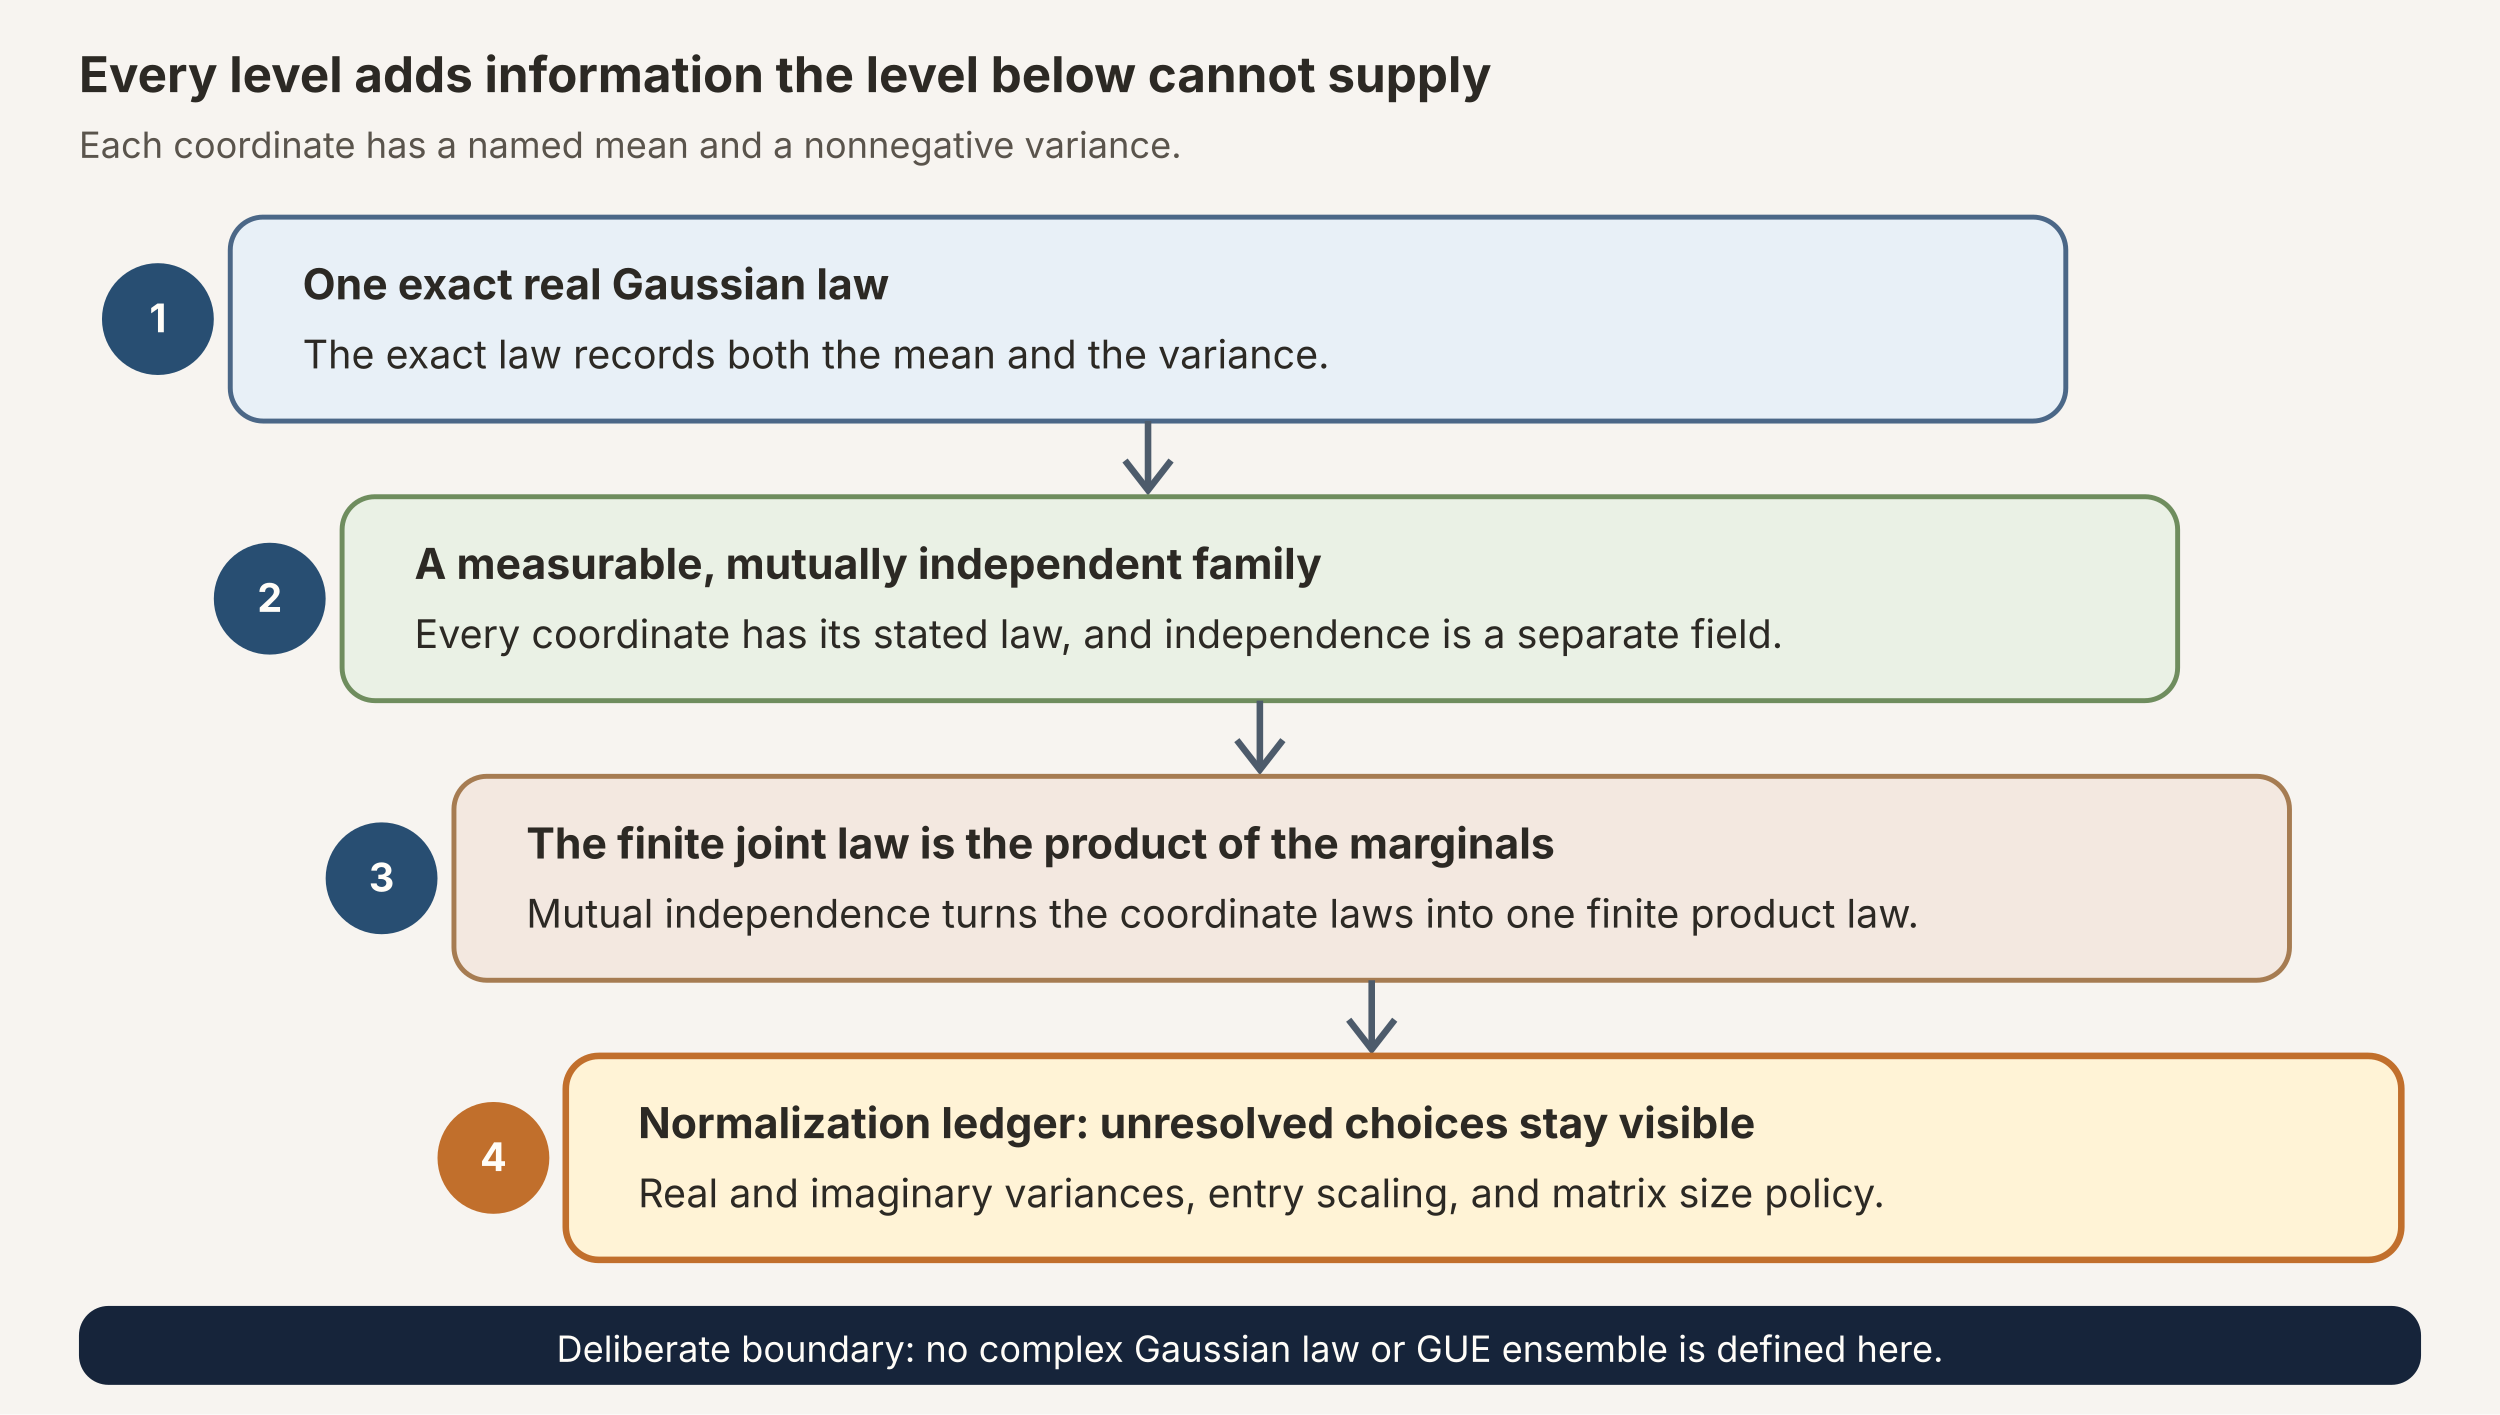
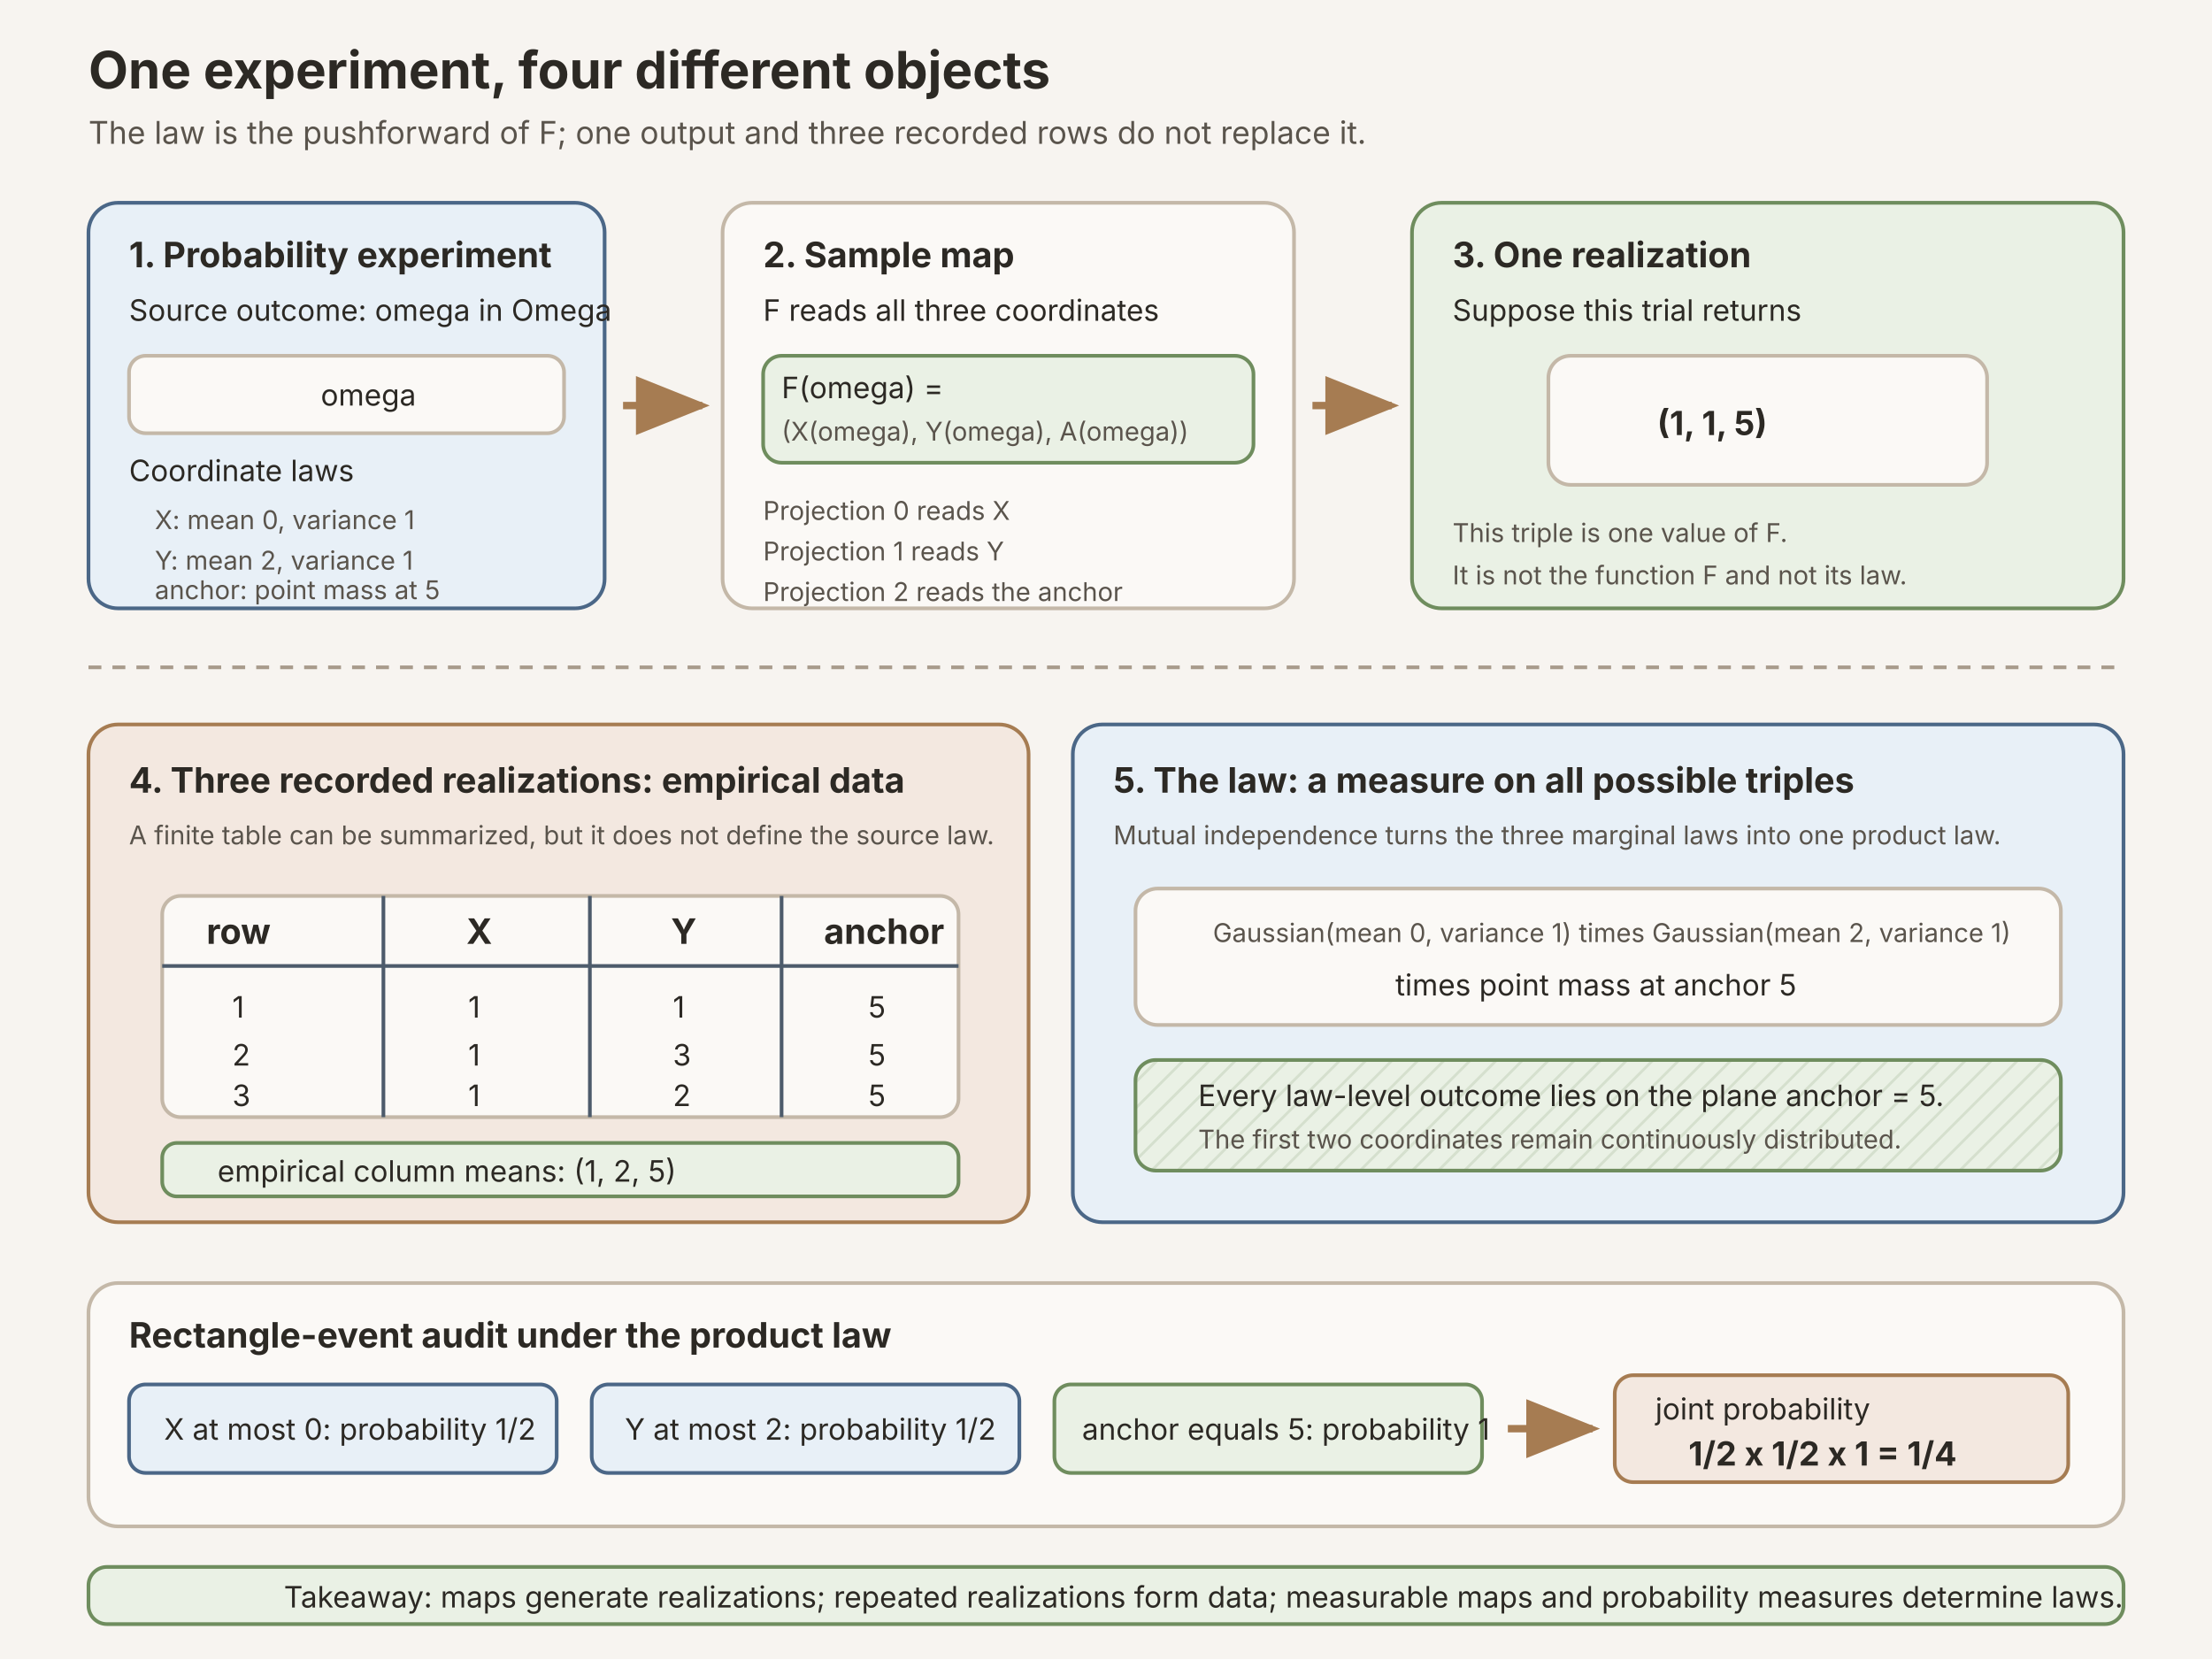
- <svg xmlns="http://www.w3.org/2000/svg" width="760" height="430" viewBox="0 0 760 430" role="img" aria-labelledby="gaussianStackTitle gaussianStackDesc">
-   <rect width="760" height="430" fill="#F7F4F0" />
+ <svg xmlns="http://www.w3.org/2000/svg" width="1200" height="900" viewBox="0 0 1200 900" role="img" aria-labelledby="gaussian-stack-title gaussian-stack-desc">
+   <defs>
+     <marker id="gaussian-stack-arrow" markerWidth="10" markerHeight="8" refX="9" refY="4" orient="auto">
+       <path d="M0,0 L10,4 L0,8 Z" fill="#A67C52" />
+     </marker>
+     <pattern id="gaussian-stack-hatch" width="10" height="10" patternUnits="userSpaceOnUse" patternTransform="rotate(45)">
+       <line x1="0" y1="0" x2="0" y2="10" stroke="#6F8D5E" stroke-width="3" opacity="0.48" />
+     </pattern>
+   </defs>
+   <rect width="1200" height="900" fill="#F7F4F0" />
  <style>
    .t{font-family:Inter,Arial,Helvetica,sans-serif;fill:#2C2924}
-     .title{font-size:15px;font-weight:700}
-     .h{font-size:13px;font-weight:700}
-     .s{font-size:12px}
-     .m{font-size:11px;fill:#5A544C}
-     .step{font-size:12px;font-weight:700;fill:#FFFDF8}
-     .scalar{fill:#E8F0F7;stroke:#4B6787;stroke-width:1.5}
-     .family{fill:#EAF1E5;stroke:#6F8D5E;stroke-width:1.5}
-     .product{fill:#F3E8E0;stroke:#A67C52;stroke-width:1.5}
-     .ledger{fill:#FFF3D6;stroke:#C16F2C;stroke-width:2}
-     .badge{fill:#284E72}
-     .arrow{stroke:#4D5B6B;stroke-width:2;fill:none}
-     .boundary{fill:#16243A}
+     .title{font-size:28px;font-weight:700}.sub{font-size:17px;fill:#5A544C}
+     .h{font-size:19px;font-weight:700}.s{font-size:16px}.m{font-size:14px;fill:#5A544C}
+     .tiny{font-size:13px;fill:#5A544C}.num{font-size:18px;font-weight:700}
+     .blue{fill:#E8F0F7;stroke:#4B6787;stroke-width:2}
+     .cream{fill:#FBF9F6;stroke:#C4B8A8;stroke-width:2}
+     .green{fill:#EAF1E5;stroke:#6F8D5E;stroke-width:2}
+     .clay{fill:#F3E8E0;stroke:#A67C52;stroke-width:2}
+     .ink{stroke:#4D5B6B;stroke-width:2;fill:none}
+     .dash{stroke:#A89B8C;stroke-width:2;stroke-dasharray:7 6}
  </style>
-   <text x="24" y="28" class="t title">Every level adds information the level below cannot supply</text>
-   <text x="24" y="48" class="t m">Each coordinate has a named mean and a nonnegative variance.</text>
-   <rect x="70" y="66" width="558" height="62" rx="10" class="scalar" />
-   <circle cx="48" cy="97" r="17" class="badge" />
-   <text x="48" y="101" text-anchor="middle" class="t step">1</text>
-   <text x="92" y="91" class="t h">One exact real Gaussian law</text>
-   <text x="92" y="112" class="t s">The exact law records both the mean and the variance.</text>
-   <path d="M349 128 V148" class="arrow" />
-   <path d="M342 140 L349 149 L356 140" class="arrow" />
-   <rect x="104" y="151" width="558" height="62" rx="10" class="family" />
-   <circle cx="82" cy="182" r="17" class="badge" />
-   <text x="82" y="186" text-anchor="middle" class="t step">2</text>
-   <text x="126" y="176" class="t h">A measurable, mutually independent family</text>
-   <text x="126" y="197" class="t s">Every coordinate has its stated law, and independence is a separate field.</text>
-   <path d="M383 213 V233" class="arrow" />
-   <path d="M376 225 L383 234 L390 225" class="arrow" />
-   <rect x="138" y="236" width="558" height="62" rx="10" class="product" />
-   <circle cx="116" cy="267" r="17" class="badge" />
-   <text x="116" y="271" text-anchor="middle" class="t step">3</text>
-   <text x="160" y="261" class="t h">The finite joint law is the product of the marginals</text>
-   <text x="160" y="282" class="t s">Mutual independence turns the coordinate laws into one finite product law.</text>
-   <path d="M417 298 V318" class="arrow" />
-   <path d="M410 310 L417 319 L424 310" class="arrow" />
-   <rect x="172" y="321" width="558" height="62" rx="10" class="ledger" />
-   <circle cx="150" cy="352" r="17" fill="#C16F2C" />
-   <text x="150" y="356" text-anchor="middle" class="t step">4</text>
-   <text x="194" y="346" class="t h">Normalization ledger: unresolved choices stay visible</text>
-   <text x="194" y="367" class="t s">Real and imaginary variances, entry scaling, and matrix size policy.</text>
-   <rect x="24" y="397" width="712" height="24" rx="9" class="boundary" />
-   <text x="380" y="414" text-anchor="middle" fill="#FFFDF8" font-family="Inter,Arial,Helvetica,sans-serif" font-size="11">
-     Deliberate boundary: no complex Gaussian law or GUE ensemble is defined here.
-   </text>
+   <text x="48" y="48" class="t title">One experiment, four different objects</text>
+   <text x="48" y="78" class="t sub">The law is the pushforward of F; one output and three recorded rows do not replace it.</text>
+   <rect x="48" y="110" width="280" height="220" rx="16" class="blue" />
+   <text x="70" y="145" class="t h">1. Probability experiment</text>
+   <text x="70" y="174" class="t s">Source outcome: omega in Omega</text>
+   <rect x="70" y="193" width="236" height="42" rx="9" class="cream" />
+   <text x="174" y="220" class="t s">omega</text>
+   <text x="70" y="261" class="t s">Coordinate laws</text>
+   <text x="84" y="287" class="t m">X: mean 0, variance 1</text>
+   <text x="84" y="309" class="t m">Y: mean 2, variance 1</text>
+   <text x="84" y="325" class="t m">anchor: point mass at 5</text>
+   <line x1="338" y1="220" x2="381" y2="220" stroke="#A67C52" stroke-width="4" marker-end="url(#gaussian-stack-arrow)" />
+   <rect x="392" y="110" width="310" height="220" rx="16" class="cream" />
+   <text x="414" y="145" class="t h">2. Sample map</text>
+   <text x="414" y="174" class="t s">F reads all three coordinates</text>
+   <rect x="414" y="193" width="266" height="58" rx="10" class="green" />
+   <text x="424" y="216" class="t s">F(omega) =</text>
+   <text x="424" y="239" class="t m">(X(omega), Y(omega), A(omega))</text>
+   <text x="414" y="282" class="t m">Projection 0 reads X</text>
+   <text x="414" y="304" class="t m">Projection 1 reads Y</text>
+   <text x="414" y="326" class="t m">Projection 2 reads the anchor</text>
+   <line x1="712" y1="220" x2="755" y2="220" stroke="#A67C52" stroke-width="4" marker-end="url(#gaussian-stack-arrow)" />
+   <rect x="766" y="110" width="386" height="220" rx="16" class="green" />
+   <text x="788" y="145" class="t h">3. One realization</text>
+   <text x="788" y="174" class="t s">Suppose this trial returns</text>
+   <rect x="840" y="193" width="238" height="70" rx="12" class="cream" />
+   <text x="899" y="236" class="t num">(1, 1, 5)</text>
+   <text x="788" y="294" class="t m">This triple is one value of F.</text>
+   <text x="788" y="317" class="t m">It is not the function F and not its law.</text>
+   <line x1="48" y1="362" x2="1152" y2="362" class="dash" />
+   <rect x="48" y="393" width="510" height="270" rx="16" class="clay" />
+   <text x="70" y="430" class="t h">4. Three recorded realizations: empirical data</text>
+   <text x="70" y="458" class="t m">A finite table can be summarized, but it does not define the source law.</text>
+   <rect x="88" y="486" width="432" height="120" rx="10" class="cream" />
+   <line x1="88" y1="524" x2="520" y2="524" class="ink" />
+   <line x1="208" y1="486" x2="208" y2="606" class="ink" />
+   <line x1="320" y1="486" x2="320" y2="606" class="ink" />
+   <line x1="424" y1="486" x2="424" y2="606" class="ink" />
+   <text x="112" y="512" class="t h">row</text>
+   <text x="253" y="512" class="t h">X</text>
+   <text x="364" y="512" class="t h">Y</text>
+   <text x="447" y="512" class="t h">anchor</text>
+   <text x="126" y="552" class="t s">1</text>
+   <text x="254" y="552" class="t s">1</text>
+   <text x="365" y="552" class="t s">1</text>
+   <text x="471" y="552" class="t s">5</text>
+   <text x="126" y="578" class="t s">2</text>
+   <text x="254" y="578" class="t s">1</text>
+   <text x="365" y="578" class="t s">3</text>
+   <text x="471" y="578" class="t s">5</text>
+   <text x="126" y="600" class="t s">3</text>
+   <text x="254" y="600" class="t s">1</text>
+   <text x="365" y="600" class="t s">2</text>
+   <text x="471" y="600" class="t s">5</text>
+   <rect x="88" y="620" width="432" height="29" rx="8" class="green" />
+   <text x="118" y="641" class="t s">empirical column means: (1, 2, 5)</text>
+   <rect x="582" y="393" width="570" height="270" rx="16" class="blue" />
+   <text x="604" y="430" class="t h">5. The law: a measure on all possible triples</text>
+   <text x="604" y="458" class="t m">Mutual independence turns the three marginal laws into one product law.</text>
+   <rect x="616" y="482" width="502" height="74" rx="12" class="cream" />
+   <text x="658" y="511" class="t m">Gaussian(mean 0, variance 1) times Gaussian(mean 2, variance 1)</text>
+   <text x="757" y="540" class="t s">times point mass at anchor 5</text>
+   <rect x="616" y="575" width="502" height="60" rx="11" class="green" />
+   <rect x="616" y="575" width="502" height="60" rx="11" fill="url(#gaussian-stack-hatch)" opacity="0.34" />
+   <text x="650" y="600" class="t s">Every law-level outcome lies on the plane anchor = 5.</text>
+   <text x="650" y="623" class="t m">The first two coordinates remain continuously distributed.</text>
+   <rect x="48" y="696" width="1104" height="132" rx="16" class="cream" />
+   <text x="70" y="731" class="t h">Rectangle-event audit under the product law</text>
+   <rect x="70" y="751" width="232" height="48" rx="9" class="blue" />
+   <text x="89" y="781" class="t s">X at most 0: probability 1/2</text>
+   <rect x="321" y="751" width="232" height="48" rx="9" class="blue" />
+   <text x="339" y="781" class="t s">Y at most 2: probability 1/2</text>
+   <rect x="572" y="751" width="232" height="48" rx="9" class="green" />
+   <text x="587" y="781" class="t s">anchor equals 5: probability 1</text>
+   <line x1="818" y1="775" x2="864" y2="775" stroke="#A67C52" stroke-width="4" marker-end="url(#gaussian-stack-arrow)" />
+   <rect x="876" y="746" width="246" height="58" rx="10" class="clay" />
+   <text x="898" y="770" class="t s">joint probability</text>
+   <text x="916" y="795" class="t num">1/2 x 1/2 x 1 = 1/4</text>
+   <rect x="48" y="850" width="1104" height="31" rx="10" class="green" />
+   <text x="154" y="872" class="t s">Takeaway: maps generate realizations; repeated realizations form data; measurable maps and probability measures determine laws.</text>
</svg>
